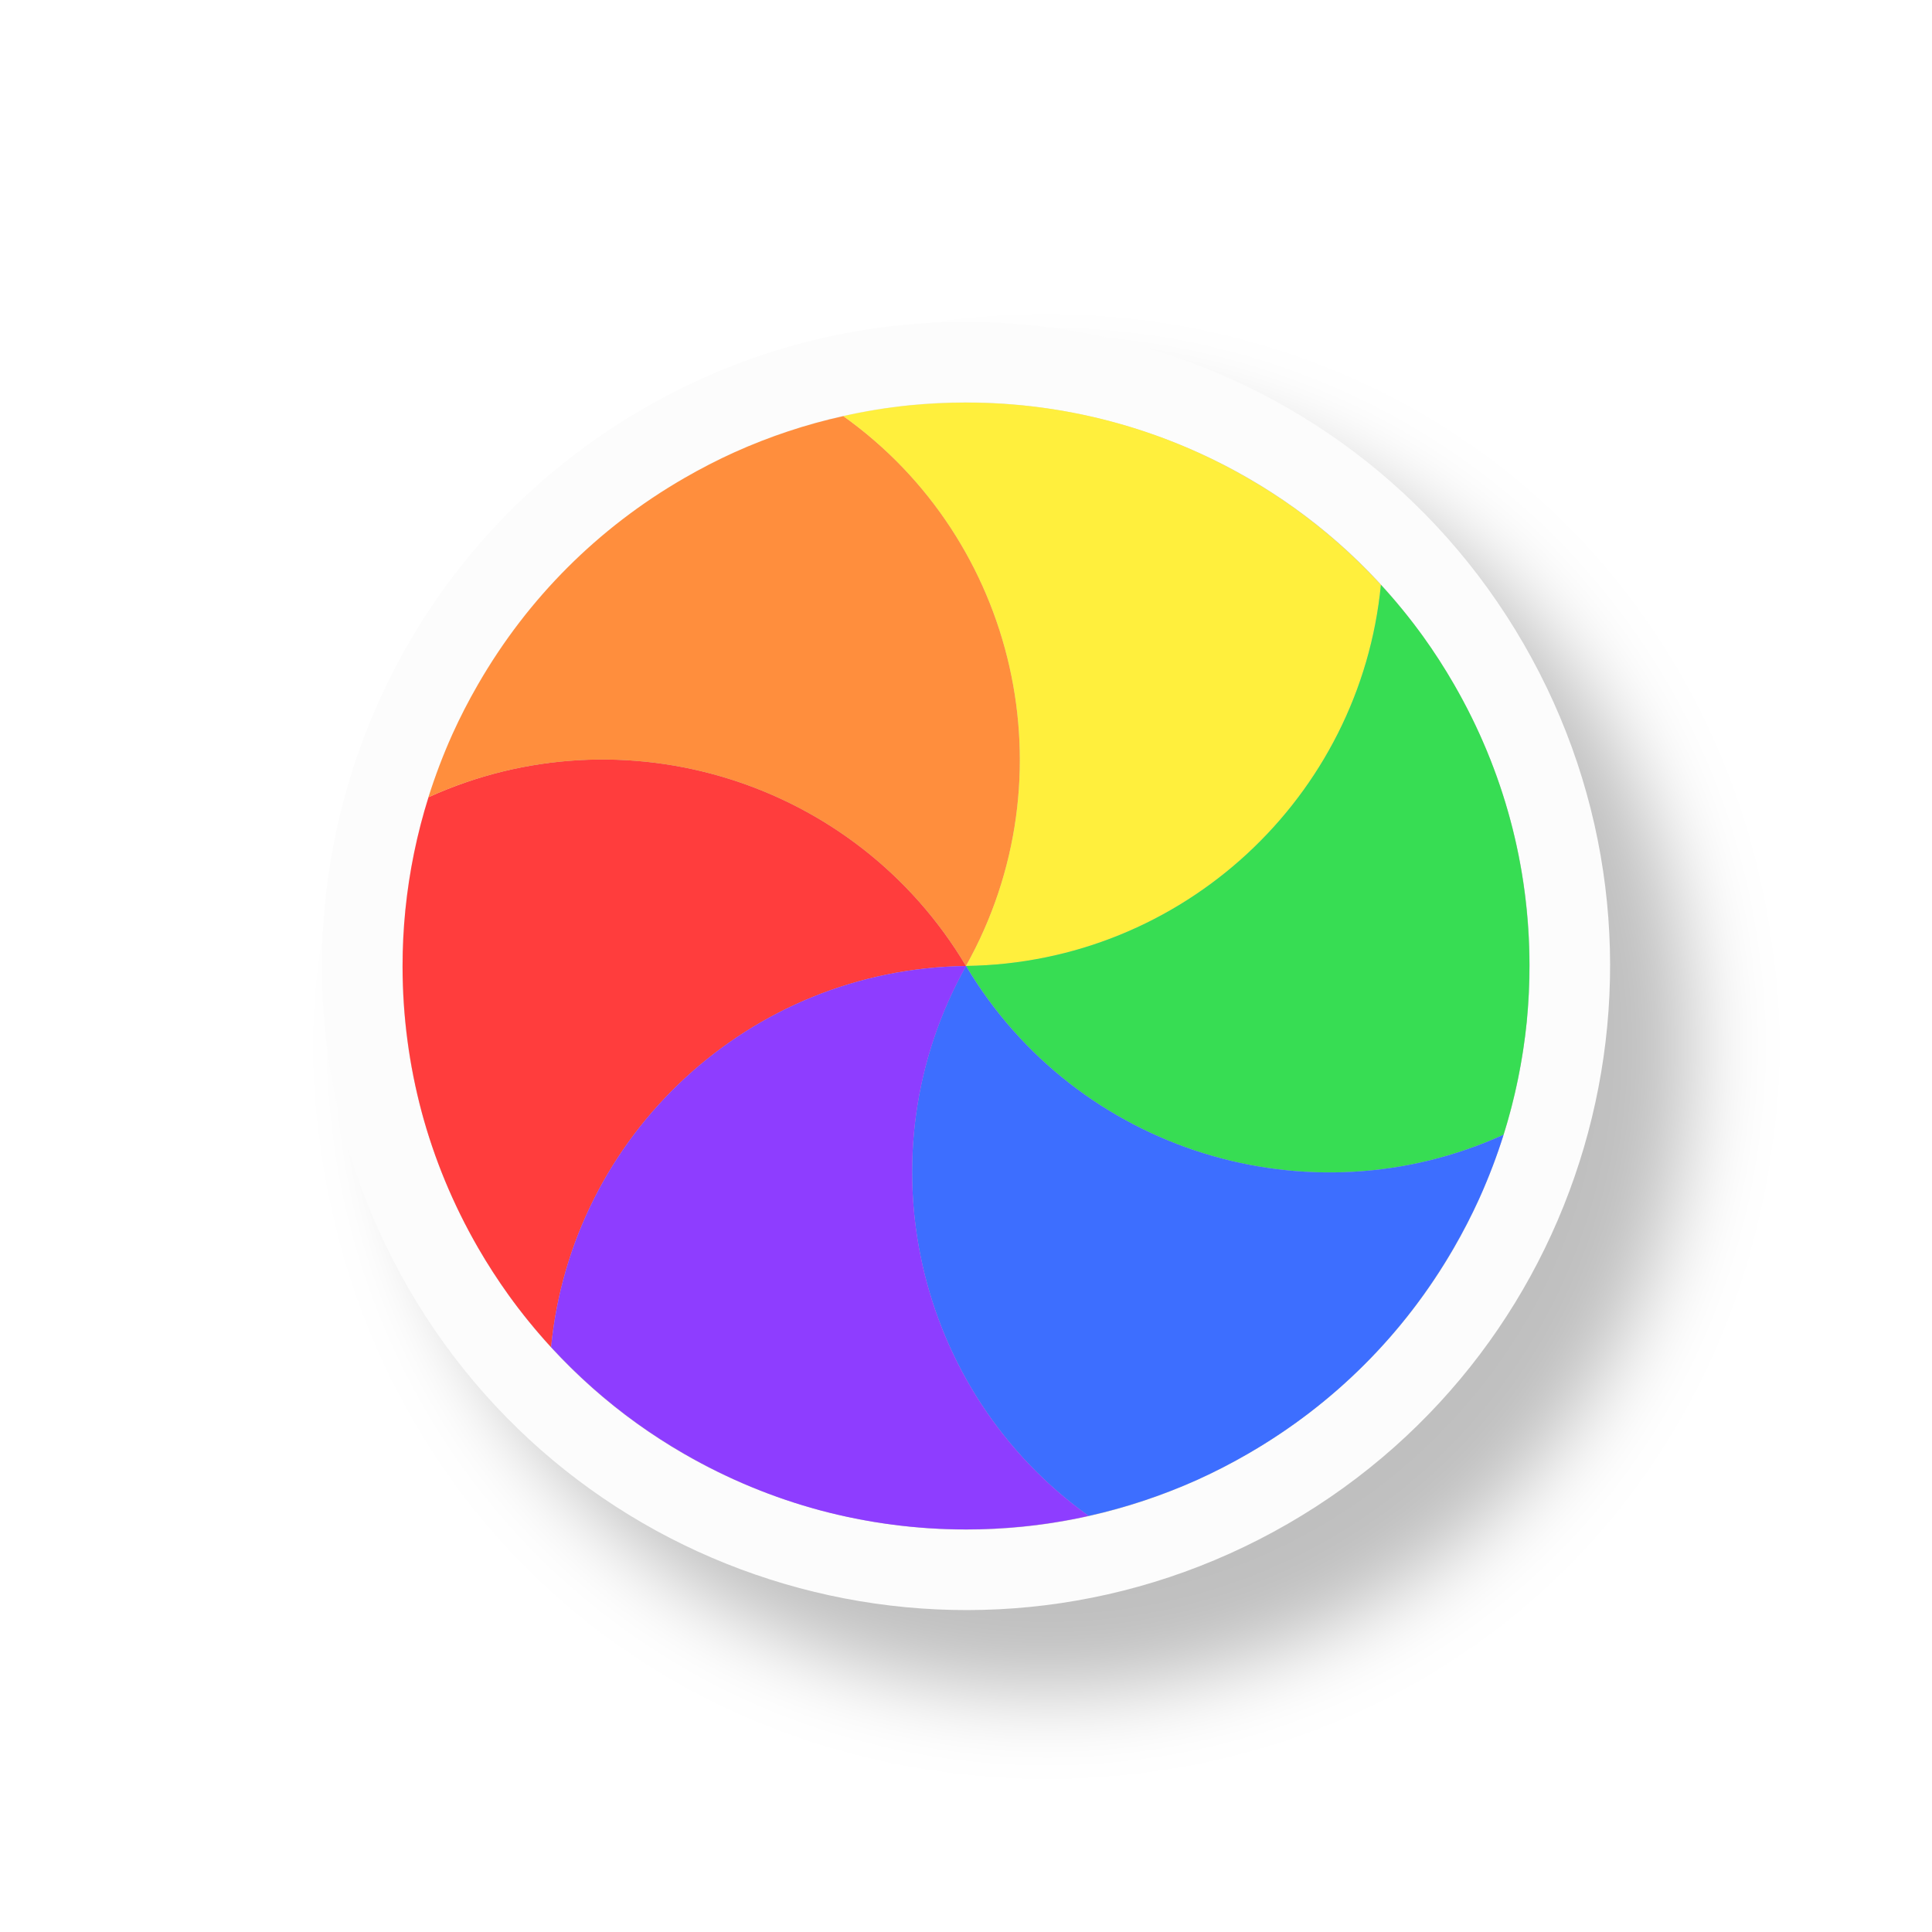
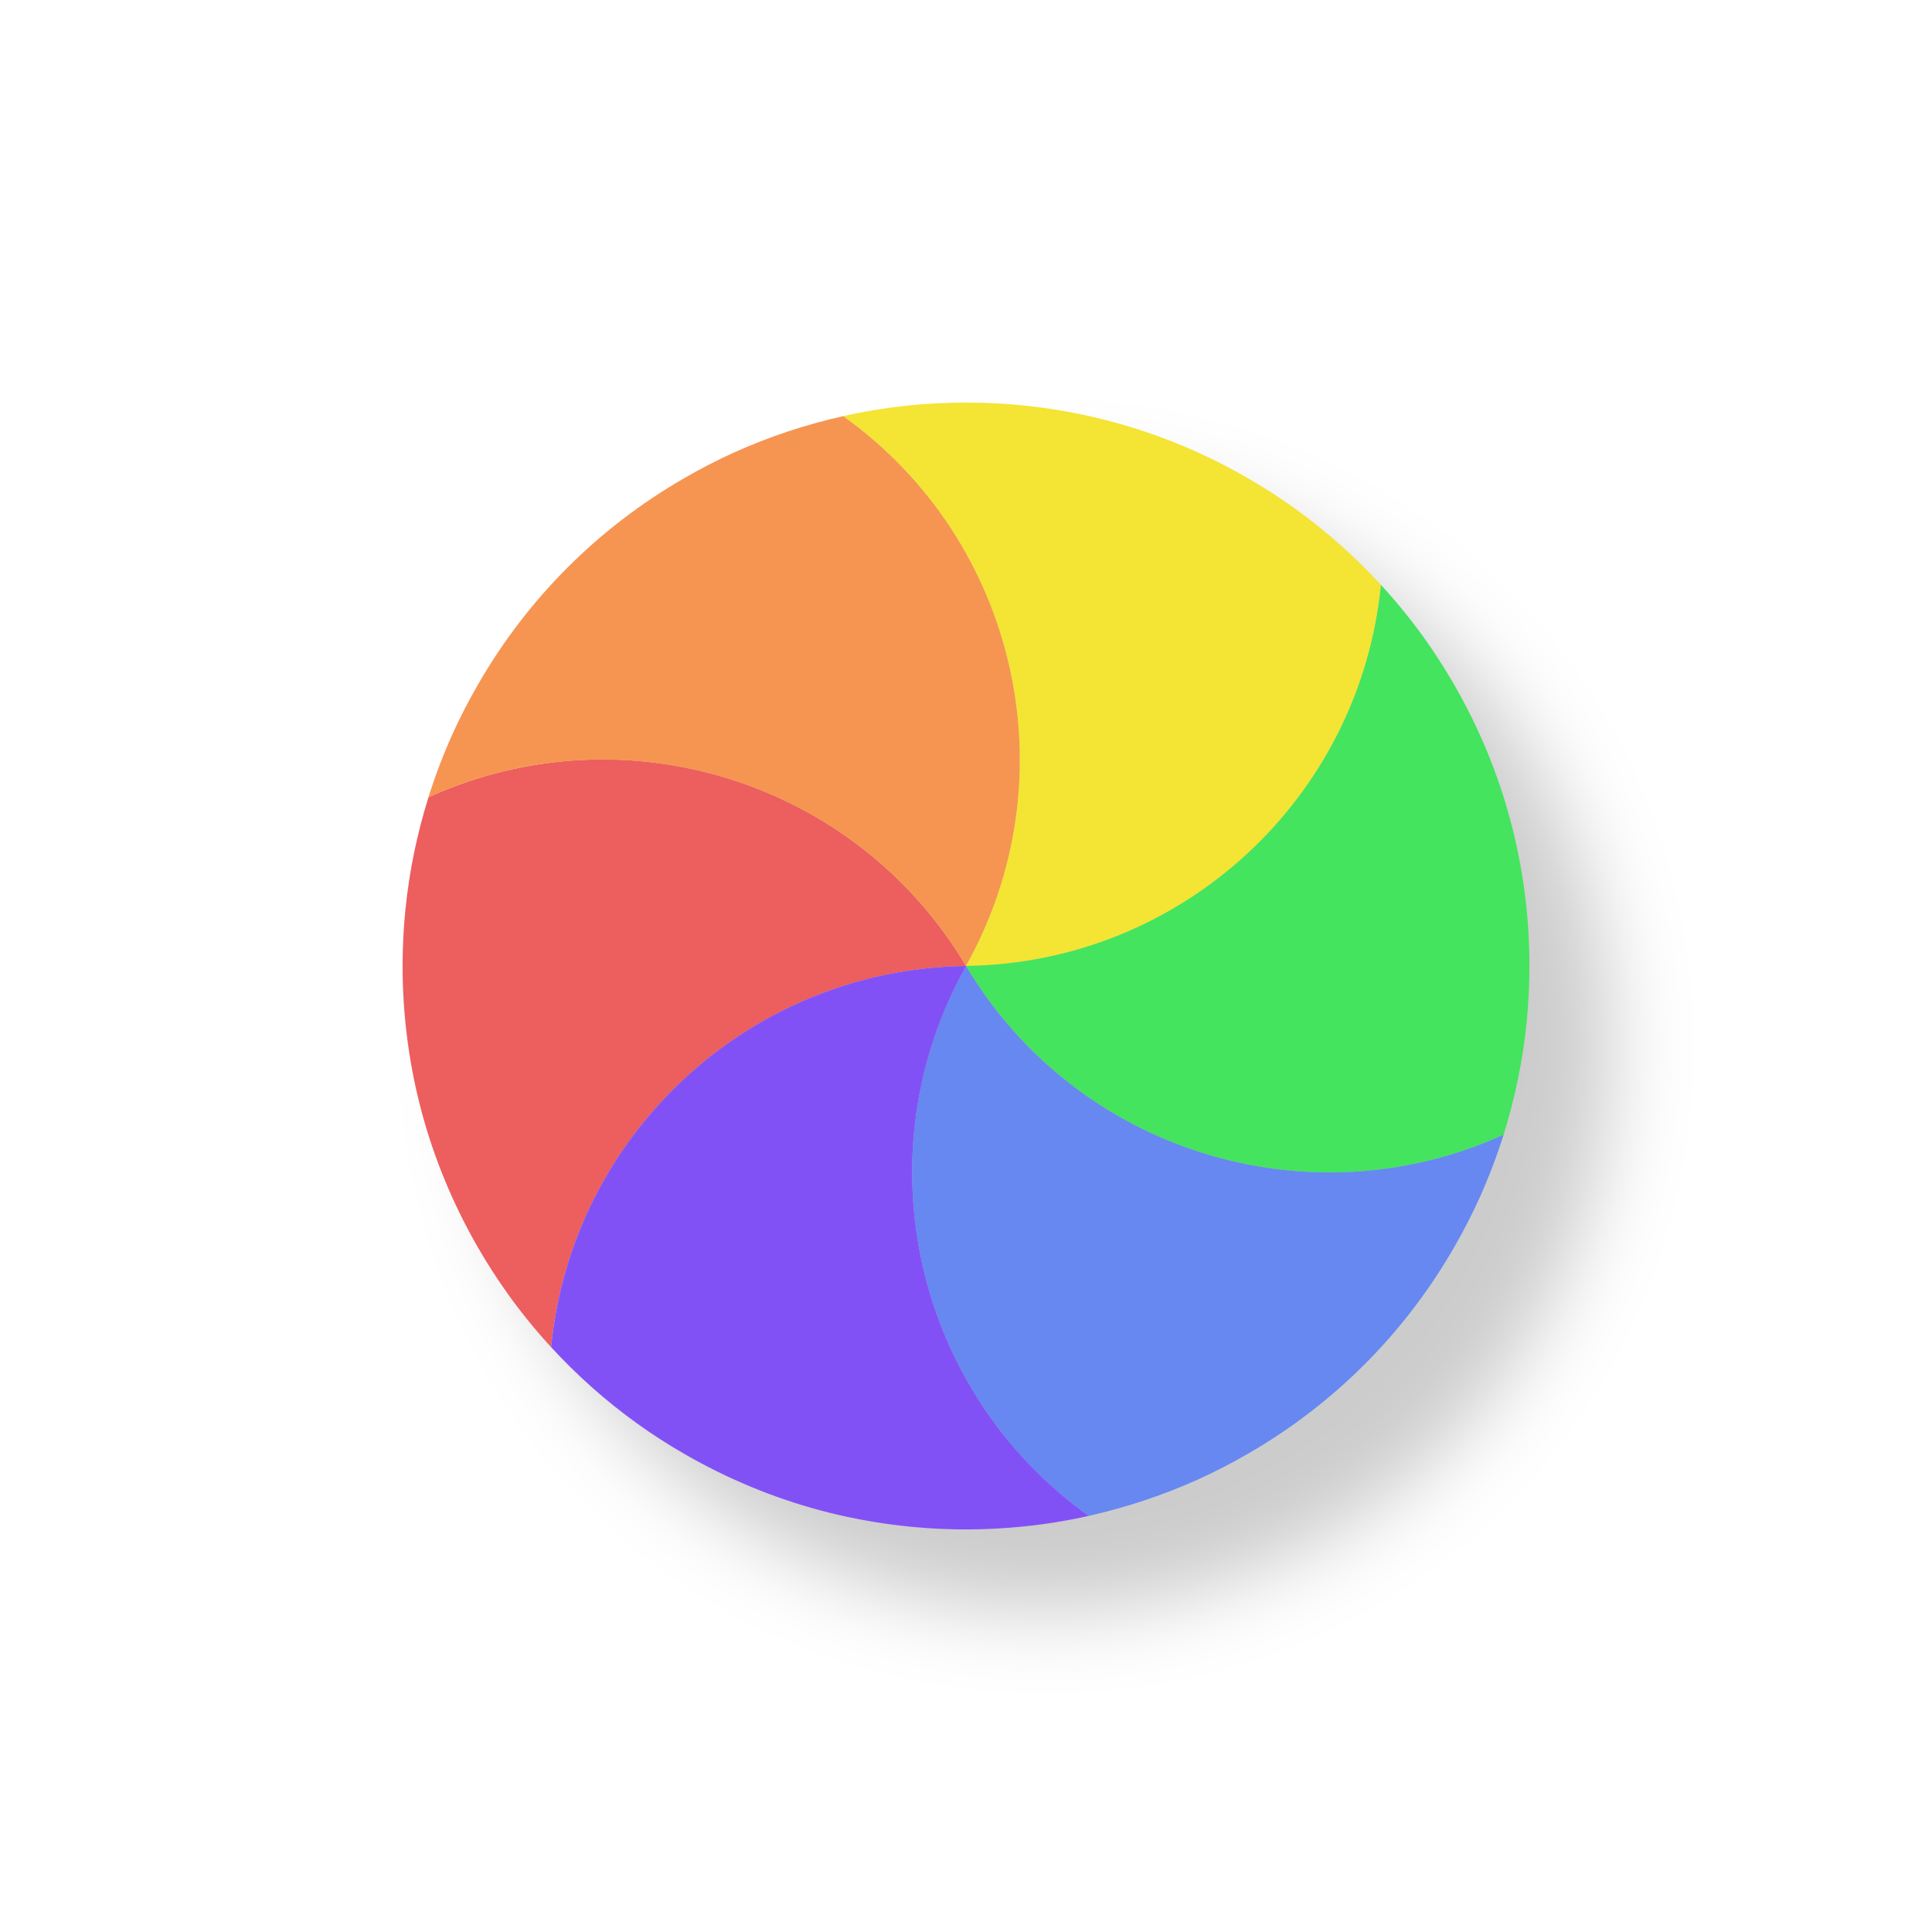
<svg xmlns="http://www.w3.org/2000/svg" width="24" height="24" viewBox="0 0 24 24" fill="none">
-   <g filter="url(#filter0_d_173_2457)">
-     <circle cx="12" cy="12" r="7.5" transform="rotate(-120 12 11.9999)" stroke="#FCFCFC" stroke-linejoin="round" />
-     <path d="M6.846 16.735C6.658 16.53 6.481 16.314 6.318 16.087C6.184 15.9 6.057 15.704 5.939 15.5C5.626 14.957 5.393 14.39 5.238 13.812C5.084 13.234 5.001 12.627 5.001 12C5.001 11.764 5.013 11.531 5.036 11.301C5.084 10.826 5.18 10.358 5.323 9.903C7.733 8.808 10.623 9.685 12 12C9.307 12.036 7.102 14.1 6.846 16.735Z" fill="#FF3D3D" />
-     <path d="M5.322 9.904C5.406 9.638 5.505 9.377 5.619 9.123C5.714 8.913 5.821 8.705 5.939 8.501C6.252 7.958 6.627 7.473 7.05 7.05C7.473 6.627 7.958 6.252 8.501 5.939C8.705 5.821 8.913 5.714 9.123 5.619C9.558 5.423 10.012 5.272 10.477 5.169C12.631 6.708 13.316 9.65 12 12C10.622 9.685 7.732 8.808 5.322 9.904Z" fill="#FF8E3D" />
-     <path d="M10.476 5.169C10.748 5.108 11.024 5.063 11.301 5.035C11.531 5.013 11.764 5.001 12 5.001C12.626 5.001 13.234 5.083 13.812 5.238C14.39 5.393 14.957 5.625 15.499 5.939C15.704 6.057 15.9 6.183 16.087 6.318C16.475 6.597 16.832 6.915 17.154 7.265C16.898 9.9 14.694 11.965 11.999 12C13.316 9.649 12.63 6.708 10.476 5.169Z" fill="#FFEF3D" />
-     <path d="M17.154 7.265C17.343 7.47 17.519 7.686 17.682 7.912C17.817 8.1 17.943 8.296 18.061 8.5C18.375 9.043 18.607 9.61 18.762 10.188C18.917 10.766 18.999 11.373 18.999 12C18.999 12.236 18.987 12.469 18.965 12.699C18.916 13.174 18.82 13.642 18.678 14.096C16.267 15.192 13.377 14.315 12 11.999C14.694 11.964 16.898 9.9 17.154 7.265Z" fill="#37DD53" />
-     <path d="M18.678 14.096C18.595 14.361 18.495 14.622 18.381 14.877C18.286 15.087 18.179 15.295 18.061 15.499C17.748 16.042 17.373 16.527 16.95 16.95C16.527 17.373 16.042 17.748 15.499 18.061C15.295 18.179 15.088 18.285 14.877 18.381C14.442 18.576 13.988 18.727 13.523 18.831C11.369 17.291 10.684 14.35 12 11.999C13.378 14.315 16.268 15.191 18.678 14.096Z" fill="#3D6EFF" />
-     <path d="M13.524 18.831C13.252 18.892 12.977 18.936 12.699 18.964C12.469 18.987 12.236 18.999 12 18.999C11.374 18.999 10.766 18.916 10.188 18.762C9.611 18.607 9.043 18.374 8.501 18.061C8.296 17.943 8.1 17.816 7.913 17.682C7.525 17.403 7.168 17.085 6.846 16.735C7.102 14.099 9.307 12.035 12.001 12C10.684 14.35 11.37 17.292 13.524 18.831Z" fill="#8E3DFF" />
+   <g filter="url(#filter0_d_182_7443)">
+     <path d="M6.846 16.735C6.658 16.53 6.481 16.314 6.318 16.087C6.184 15.9 6.057 15.704 5.939 15.5C5.626 14.957 5.393 14.39 5.238 13.812C5.084 13.234 5.001 12.627 5.001 12C5.001 11.764 5.013 11.531 5.036 11.301C5.084 10.826 5.18 10.358 5.323 9.903C7.733 8.808 10.623 9.685 12 12C9.307 12.036 7.102 14.1 6.846 16.735Z" fill="#ED5E5E" />
+     <path d="M5.322 9.904C5.406 9.638 5.505 9.377 5.619 9.123C5.714 8.913 5.821 8.705 5.939 8.501C6.252 7.958 6.627 7.473 7.05 7.05C7.473 6.627 7.958 6.252 8.501 5.939C8.705 5.821 8.913 5.714 9.123 5.619C9.558 5.423 10.012 5.273 10.477 5.169C12.631 6.708 13.316 9.65 12 12C10.622 9.685 7.732 8.808 5.322 9.904Z" fill="#F69551" />
+     <path d="M10.476 5.169C10.748 5.108 11.024 5.064 11.301 5.035C11.531 5.013 11.764 5.001 12 5.001C12.626 5.001 13.234 5.083 13.812 5.238C14.39 5.393 14.957 5.625 15.499 5.939C15.704 6.057 15.9 6.183 16.087 6.318C16.475 6.597 16.832 6.915 17.154 7.265C16.898 9.9 14.694 11.965 11.999 12C13.316 9.649 12.63 6.708 10.476 5.169Z" fill="#F4E434" />
+     <path d="M17.154 7.265C17.343 7.47 17.519 7.686 17.682 7.912C17.817 8.1 17.943 8.296 18.061 8.5C18.375 9.043 18.607 9.61 18.762 10.188C18.917 10.766 18.999 11.373 18.999 12C18.999 12.236 18.987 12.469 18.965 12.699C18.916 13.174 18.82 13.642 18.678 14.097C16.267 15.192 13.377 14.315 12 11.999C14.694 11.964 16.898 9.9 17.154 7.265Z" fill="#44E45E" />
+     <path d="M18.678 14.096C18.595 14.361 18.495 14.622 18.381 14.877C18.286 15.087 18.179 15.295 18.061 15.499C17.748 16.042 17.373 16.527 16.95 16.95C16.527 17.373 16.042 17.748 15.499 18.061C15.295 18.179 15.088 18.285 14.877 18.381C14.442 18.576 13.988 18.727 13.523 18.831C11.369 17.291 10.684 14.35 12 11.999C13.378 14.315 16.268 15.191 18.678 14.096Z" fill="#6688F0" />
+     <path d="M13.524 18.831C13.252 18.892 12.977 18.936 12.699 18.964C12.469 18.987 12.236 18.999 12 18.999C11.374 18.999 10.766 18.916 10.188 18.762C9.611 18.607 9.043 18.374 8.501 18.061C8.296 17.943 8.1 17.817 7.913 17.682C7.525 17.403 7.168 17.085 6.846 16.735C7.102 14.099 9.307 12.035 12.001 12C10.684 14.351 11.37 17.292 13.524 18.831Z" fill="#8251F6" />
  </g>
  <defs>
-     <filter id="filter0_d_173_2457" x="0" y="0" width="26" height="26" filterUnits="userSpaceOnUse" color-interpolation-filters="sRGB">
+     <filter id="filter0_d_182_7443" x="0" y="0" width="26" height="26" filterUnits="userSpaceOnUse" color-interpolation-filters="sRGB">
      <feFlood flood-opacity="0" result="BackgroundImageFix" />
      <feColorMatrix in="SourceAlpha" type="matrix" values="0 0 0 0 0 0 0 0 0 0 0 0 0 0 0 0 0 0 127 0" result="hardAlpha" />
      <feOffset dx="1" dy="1" />
      <feGaussianBlur stdDeviation="0.5" />
-       <feColorMatrix type="matrix" values="0 0 0 0 0 0 0 0 0 0 0 0 0 0 0 0 0 0 0.25 0" />
-       <feBlend mode="normal" in2="BackgroundImageFix" result="effect1_dropShadow_173_2457" />
-       <feBlend mode="normal" in="SourceGraphic" in2="effect1_dropShadow_173_2457" result="shape" />
+       <feColorMatrix type="matrix" values="0 0 0 0 0 0 0 0 0 0 0 0 0 0 0 0 0 0 0.2 0" />
+       <feBlend mode="normal" in2="BackgroundImageFix" result="effect1_dropShadow_182_7443" />
+       <feBlend mode="normal" in="SourceGraphic" in2="effect1_dropShadow_182_7443" result="shape" />
    </filter>
  </defs>
</svg>
